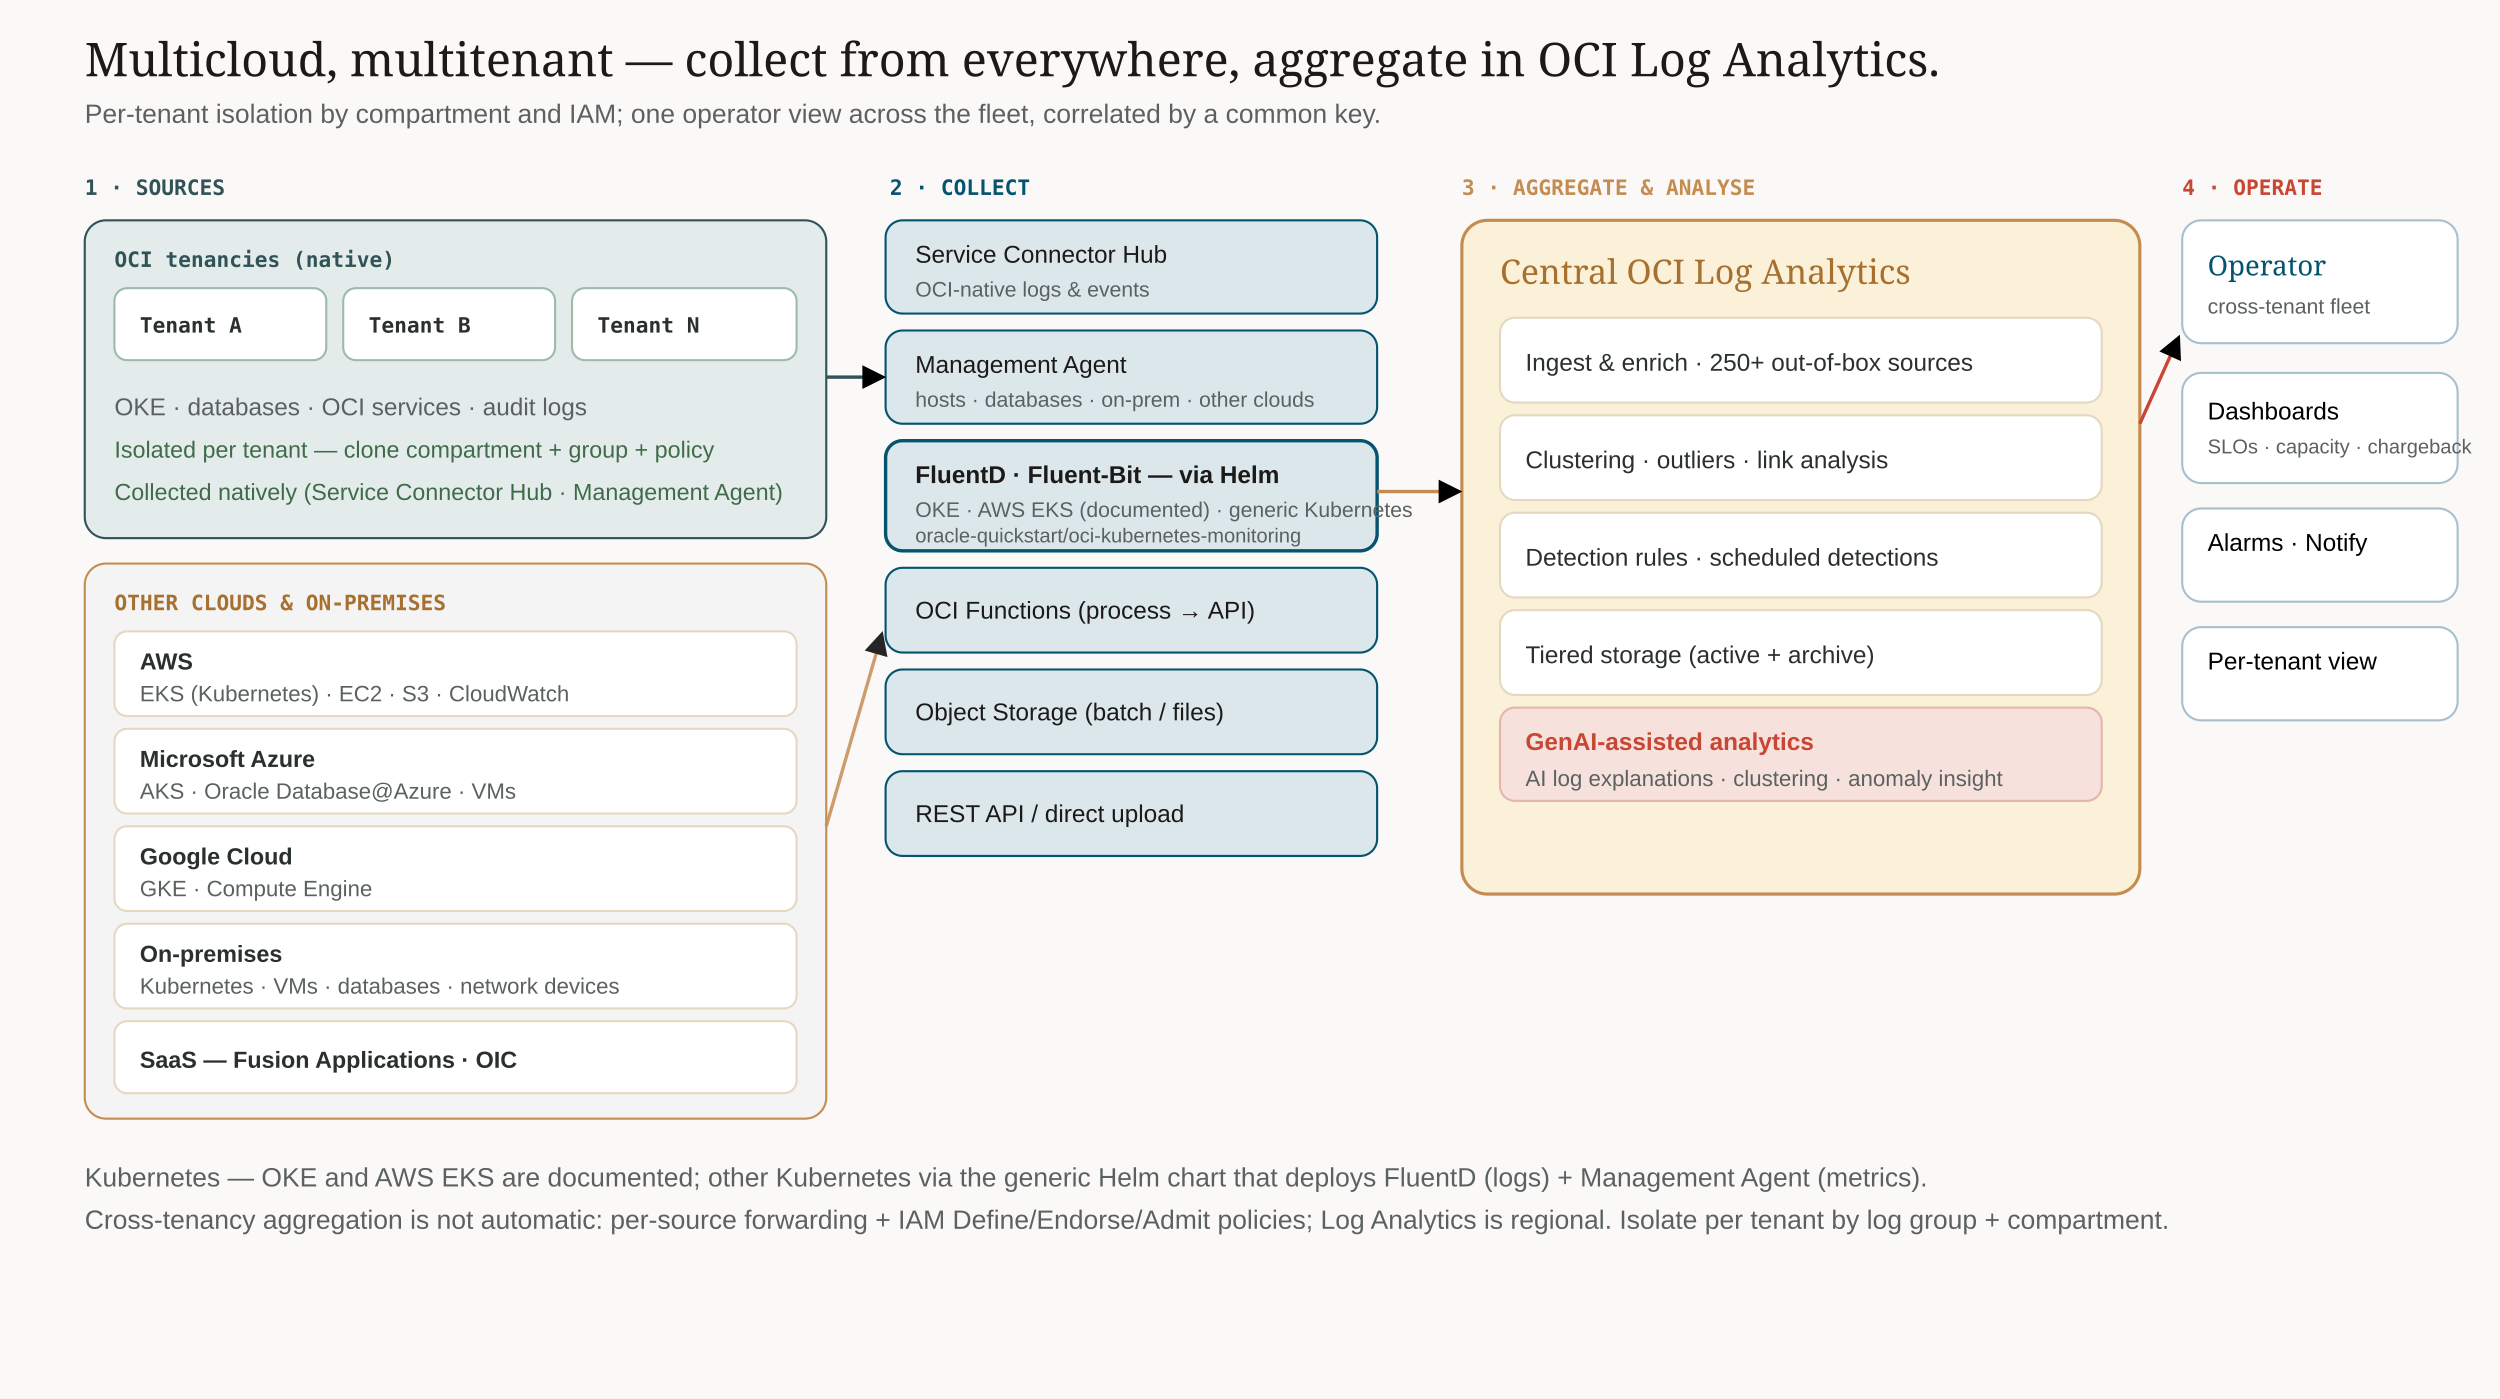
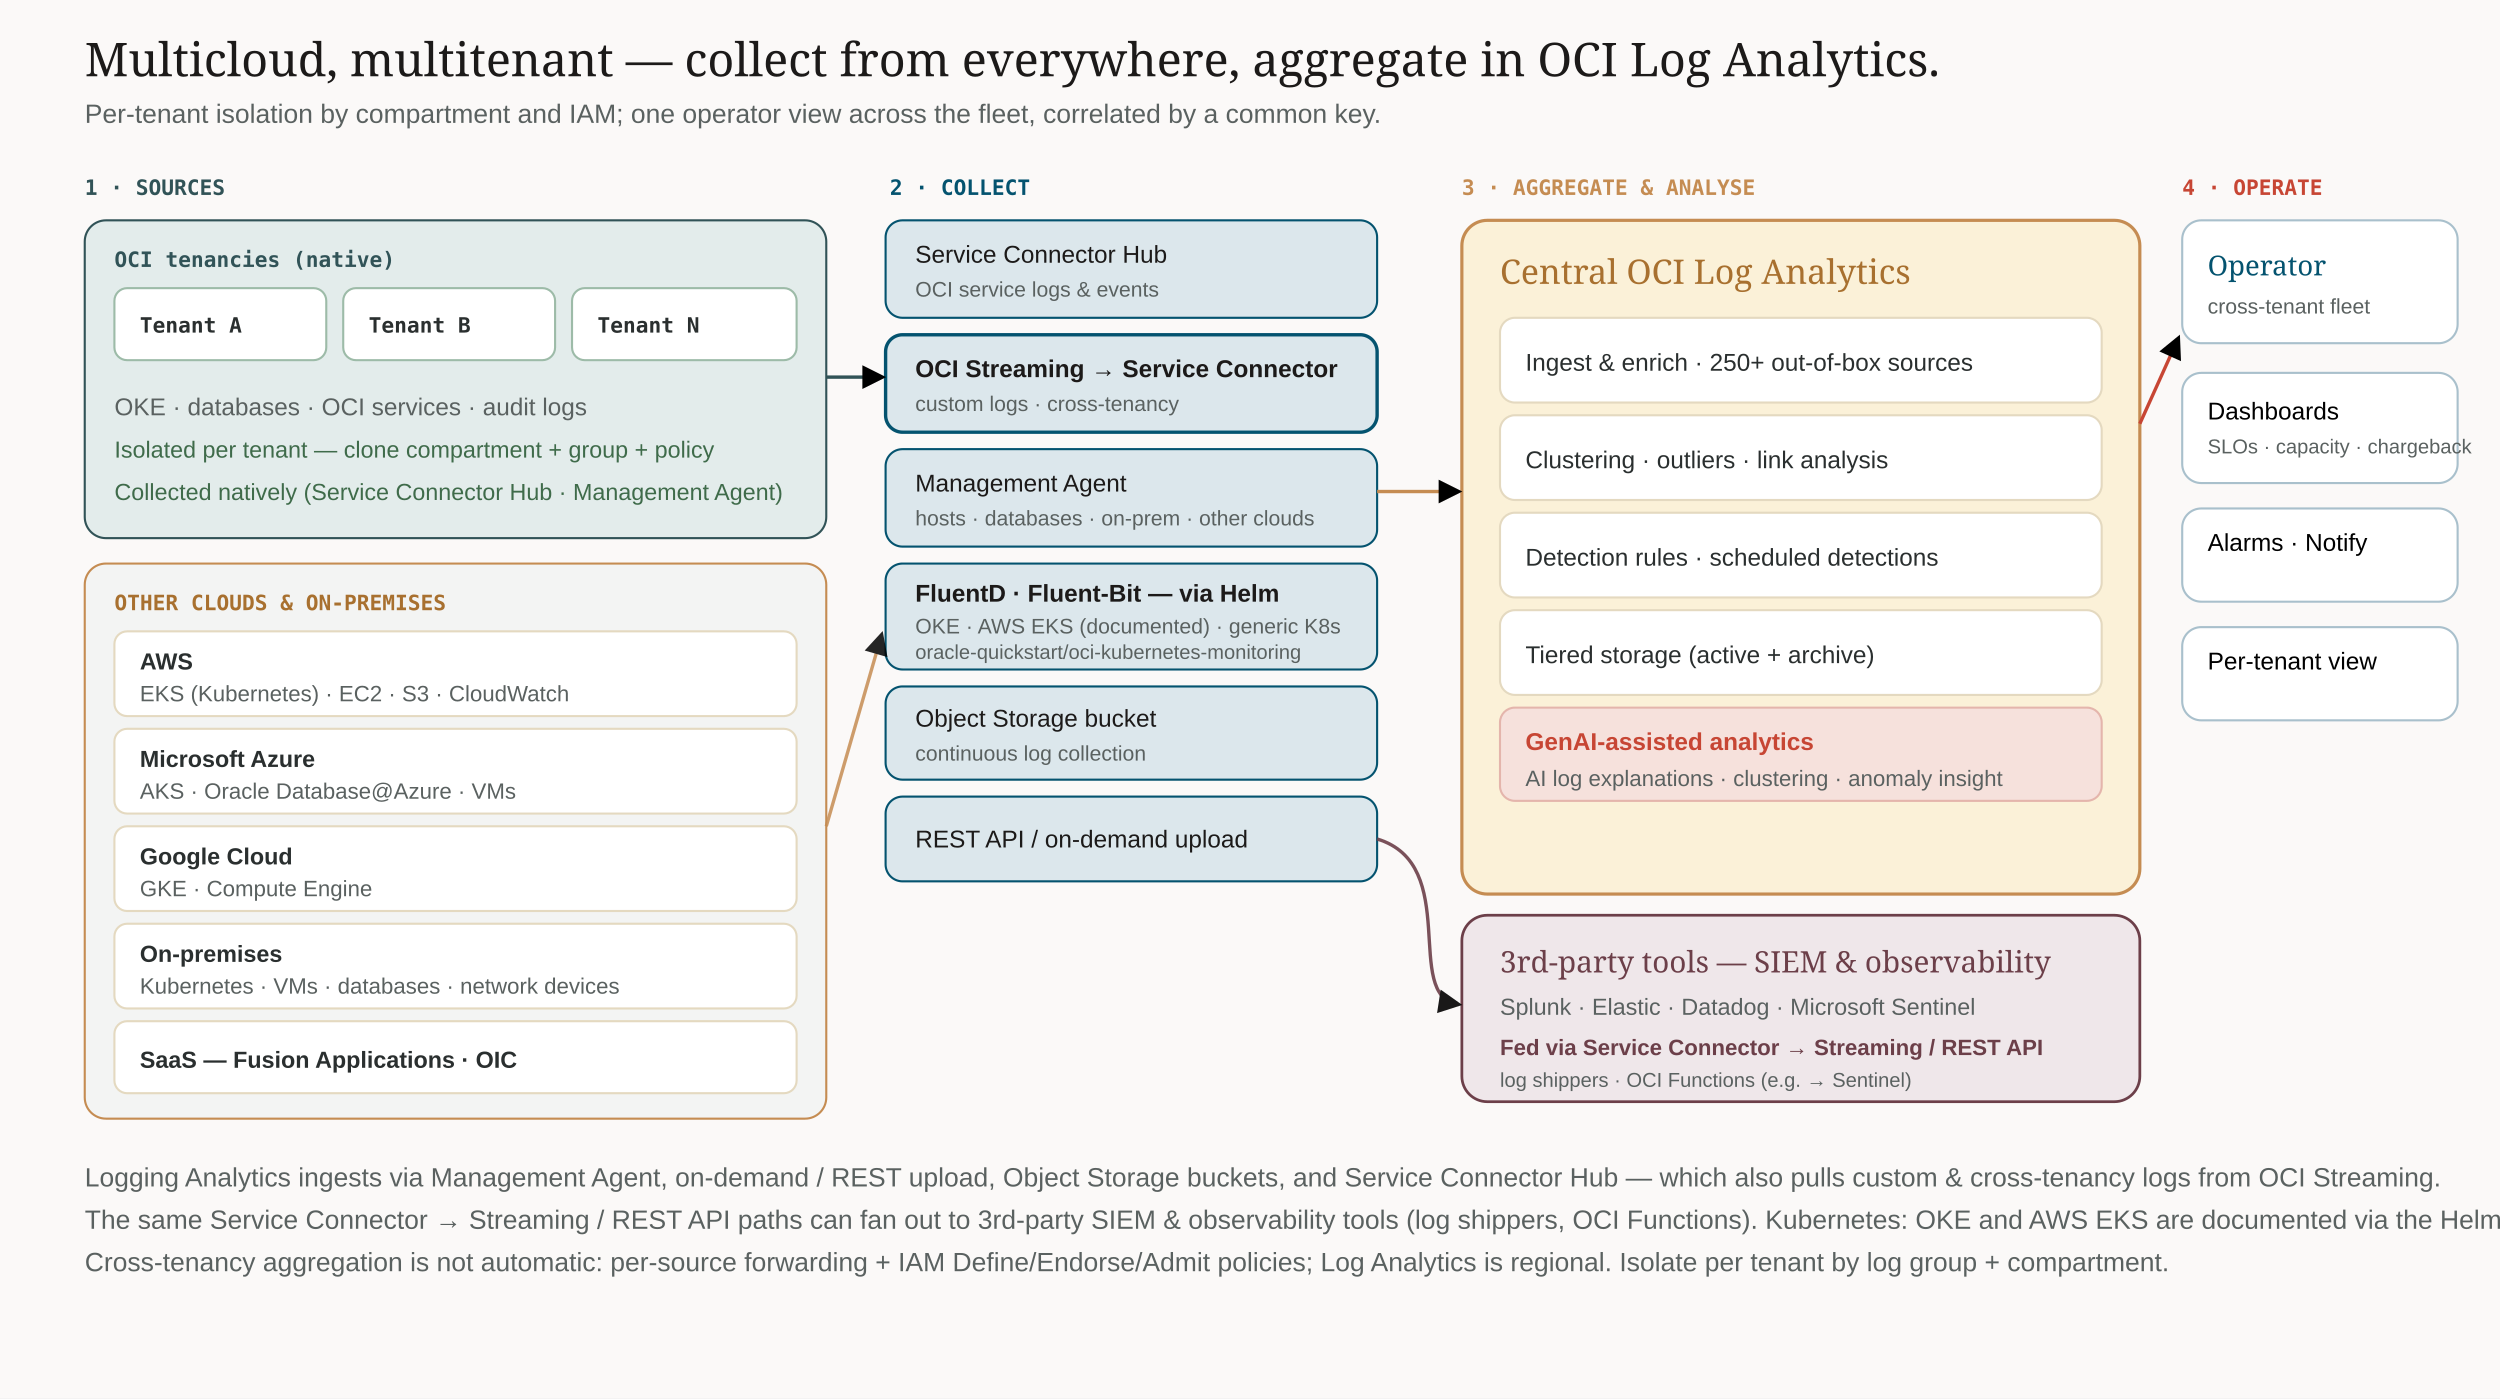
- <svg xmlns="http://www.w3.org/2000/svg" viewBox="0 0 1180 660" font-family="Figtree, Arial, sans-serif" role="img" aria-label="Multitenant, multicloud observability at scale. OCI tenancies (Tenant A, B, N — OKE, databases, OCI services, audit logs) and other clouds and on-premises (AWS with EKS, Microsoft Azure with AKS and Oracle Database@Azure, Google Cloud with GKE, on-premises Kubernetes, VMs and databases, and Fusion SaaS and OIC) are collected via Service Connector Hub, Management Agent, FluentD and Fluent-Bit deployed by Helm, OCI Functions, Object Storage, and the REST API or direct upload, aggregated into a central OCI Log Analytics with 250-plus out-of-the-box sources, clustering, link analysis, detection rules, tiered storage and GenAI-assisted analytics, then surfaced to an operator cross-tenant fleet view, dashboards, alarms and per-tenant views. Cross-tenancy aggregation is not automatic: it relies on per-source forwarding and IAM Define, Endorse and Admit policies, and Log Analytics is regional, with per-tenant isolation by log group and compartment.">
+ <svg xmlns="http://www.w3.org/2000/svg" viewBox="0 0 1180 660" font-family="Figtree, Arial, sans-serif" role="img" aria-label="Multitenant, multicloud observability at scale. OCI tenancies (Tenant A, B, N — OKE, databases, OCI services, audit logs) and other clouds and on-premises (AWS with EKS, Microsoft Azure with AKS and Oracle Database@Azure, Google Cloud with GKE, on-premises Kubernetes, VMs and databases, and Fusion SaaS and OIC) are collected via Service Connector Hub, OCI Streaming through Service Connector for custom and cross-tenancy logs, Management Agent, FluentD and Fluent-Bit deployed by Helm, Object Storage buckets for continuous collection, and the REST API or on-demand upload, aggregated into a central OCI Log Analytics with 250-plus out-of-the-box sources, clustering, link analysis, detection rules, tiered storage and GenAI-assisted analytics. The same Service Connector, Streaming and REST API paths can also feed 3rd-party SIEM and observability tools such as Splunk, Elastic, Datadog and Microsoft Sentinel via log shippers or OCI Functions. Data is then surfaced to an operator cross-tenant fleet view, dashboards, alarms and per-tenant views. Cross-tenancy aggregation is not automatic: it relies on per-source forwarding and IAM Define, Endorse and Admit policies, and Log Analytics is regional, with per-tenant isolation by log group and compartment.">
  <defs>
    <marker id="m" viewBox="0 0 10 10" refX="8" refY="5" markerWidth="7" markerHeight="7" orient="auto-start-reverse">
      <path d="M0 0 L10 5 L0 10 z" fill="currentColor" />
    </marker>
    <style>.t{font-family:Georgia,serif}.mut{fill:#5A6160}.mono{font-family:'JetBrains Mono',monospace;font-size:10px}</style>
  </defs>
  <rect width="1180" height="660" fill="#FBF9F8" />
  <text class="t" x="40" y="36" font-size="22" fill="#1C1A19">Multicloud, multitenant — collect from everywhere, aggregate in OCI Log Analytics.</text>
  <text x="40" y="58" font-size="12.5" class="mut">Per-tenant isolation by compartment and IAM; one operator view across the fleet, correlated by a common key.</text>
  <text class="mono" x="40" y="92" fill="#315357" font-weight="700">1 · SOURCES</text>
  <text class="mono" x="420" y="92" fill="#04536F" font-weight="700">2 · COLLECT</text>
  <text class="mono" x="690" y="92" fill="#C58C52" font-weight="700">3 · AGGREGATE &amp; ANALYSE</text>
  <text class="mono" x="1030" y="92" fill="#C74634" font-weight="700">4 · OPERATE</text>
  <g transform="translate(40,104)">
    <rect width="350" height="150" rx="10" fill="#E3ECEB" stroke="#315357" />
    <text class="mono" x="14" y="22" fill="#315357" font-weight="700">OCI tenancies (native)</text>
    <g font-size="10.5" fill="#2A2F2F">
      <g transform="translate(14,32)">
        <rect width="100" height="34" rx="6" fill="#fff" stroke="#9DBBA8" />
        <text x="12" y="21" class="mono" font-weight="700">Tenant A</text>
      </g>
      <g transform="translate(122,32)">
        <rect width="100" height="34" rx="6" fill="#fff" stroke="#9DBBA8" />
        <text x="12" y="21" class="mono" font-weight="700">Tenant B</text>
      </g>
      <g transform="translate(230,32)">
        <rect width="106" height="34" rx="6" fill="#fff" stroke="#9DBBA8" />
        <text x="12" y="21" class="mono" font-weight="700">Tenant N</text>
      </g>
    </g>
    <text x="14" y="92" font-size="11.5" class="mut">OKE · databases · OCI services · audit logs</text>
    <text x="14" y="112" font-size="11" fill="#3F6B4A">Isolated per tenant — clone compartment + group + policy</text>
    <text x="14" y="132" font-size="11" fill="#3F6B4A">Collected natively (Service Connector Hub · Management Agent)</text>
  </g>
  <g transform="translate(40,266)">
    <rect width="350" height="262" rx="10" fill="#F3F4F3" stroke="#C58C52" />
    <text class="mono" x="14" y="22" fill="#A8702F" font-weight="700">OTHER CLOUDS &amp; ON-PREMISES</text>
    <g font-size="11" fill="#2A2F2F">
      <g transform="translate(14,32)">
        <rect width="322" height="40" rx="6" fill="#fff" stroke="#E4D9C0" />
        <text x="12" y="18" font-weight="700">AWS</text>
        <text x="12" y="33" class="mut" font-size="10.5">EKS (Kubernetes) · EC2 · S3 · CloudWatch</text>
      </g>
      <g transform="translate(14,78)">
        <rect width="322" height="40" rx="6" fill="#fff" stroke="#E4D9C0" />
        <text x="12" y="18" font-weight="700">Microsoft Azure</text>
        <text x="12" y="33" class="mut" font-size="10.5">AKS · Oracle Database@Azure · VMs</text>
      </g>
      <g transform="translate(14,124)">
        <rect width="322" height="40" rx="6" fill="#fff" stroke="#E4D9C0" />
        <text x="12" y="18" font-weight="700">Google Cloud</text>
        <text x="12" y="33" class="mut" font-size="10.5">GKE · Compute Engine</text>
      </g>
      <g transform="translate(14,170)">
        <rect width="322" height="40" rx="6" fill="#fff" stroke="#E4D9C0" />
        <text x="12" y="18" font-weight="700">On-premises</text>
        <text x="12" y="33" class="mut" font-size="10.5">Kubernetes · VMs · databases · network devices</text>
      </g>
      <g transform="translate(14,216)">
        <rect width="322" height="34" rx="6" fill="#fff" stroke="#E4D9C0" />
        <text x="12" y="22" font-weight="700">SaaS — Fusion Applications · OIC</text>
      </g>
    </g>
  </g>
  <g font-size="11.5" fill="#1C1A19">
    <g transform="translate(418,104)">
-       <rect width="232" height="44" rx="8" fill="#DCE7EC" stroke="#04536F" />
+       <rect width="232" height="46" rx="8" fill="#DCE7EC" stroke="#04536F" />
      <text x="14" y="20">Service Connector Hub</text>
-       <text x="14" y="36" class="mut" font-size="10">OCI-native logs &amp; events</text>
+       <text x="14" y="36" class="mut" font-size="10">OCI service logs &amp; events</text>
    </g>
-     <g transform="translate(418,156)">
-       <rect width="232" height="44" rx="8" fill="#DCE7EC" stroke="#04536F" />
+     <g transform="translate(418,158)">
+       <rect width="232" height="46" rx="8" fill="#DCE7EC" stroke="#04536F" stroke-width="1.6" />
+       <text x="14" y="20" font-weight="600">OCI Streaming → Service Connector</text>
+       <text x="14" y="36" class="mut" font-size="10">custom logs · cross-tenancy</text>
+     </g>
+     <g transform="translate(418,212)">
+       <rect width="232" height="46" rx="8" fill="#DCE7EC" stroke="#04536F" />
      <text x="14" y="20">Management Agent</text>
      <text x="14" y="36" class="mut" font-size="10">hosts · databases · on-prem · other clouds</text>
    </g>
-     <g transform="translate(418,208)">
-       <rect width="232" height="52" rx="8" fill="#DCE7EC" stroke="#04536F" stroke-width="1.6" />
-       <text x="14" y="20" font-weight="600">FluentD · Fluent-Bit — via Helm</text>
-       <text x="14" y="36" class="mut" font-size="10">OKE · AWS EKS (documented) · generic Kubernetes</text>
-       <text x="14" y="48" class="mut" font-size="9.5">oracle-quickstart/oci-kubernetes-monitoring</text>
+     <g transform="translate(418,266)">
+       <rect width="232" height="50" rx="8" fill="#DCE7EC" stroke="#04536F" />
+       <text x="14" y="18" font-weight="600">FluentD · Fluent-Bit — via Helm</text>
+       <text x="14" y="33" class="mut" font-size="10">OKE · AWS EKS (documented) · generic K8s</text>
+       <text x="14" y="45" class="mut" font-size="9.5">oracle-quickstart/oci-kubernetes-monitoring</text>
    </g>
-     <g transform="translate(418,268)">
+     <g transform="translate(418,324)">
+       <rect width="232" height="44" rx="8" fill="#DCE7EC" stroke="#04536F" />
+       <text x="14" y="19">Object Storage bucket</text>
+       <text x="14" y="35" class="mut" font-size="10">continuous log collection</text>
+     </g>
+     <g transform="translate(418,376)">
      <rect width="232" height="40" rx="8" fill="#DCE7EC" stroke="#04536F" />
-       <text x="14" y="24">OCI Functions (process → API)</text>
-     </g>
-     <g transform="translate(418,316)">
-       <rect width="232" height="40" rx="8" fill="#DCE7EC" stroke="#04536F" />
-       <text x="14" y="24">Object Storage (batch / files)</text>
-     </g>
-     <g transform="translate(418,364)">
-       <rect width="232" height="40" rx="8" fill="#DCE7EC" stroke="#04536F" />
-       <text x="14" y="24">REST API / direct upload</text>
+       <text x="14" y="24">REST API / on-demand upload</text>
    </g>
  </g>
  <g transform="translate(690,104)">
    <rect width="320" height="318" rx="12" fill="#FBF1D8" stroke="#C58C52" stroke-width="1.5" />
    <text class="t" x="18" y="30" font-size="16" fill="#A8702F">Central OCI Log Analytics</text>
    <g font-size="11.5" fill="#2A2F2F">
      <g transform="translate(18,46)">
        <rect width="284" height="40" rx="7" fill="#fff" stroke="#E4D9C0" />
        <text x="12" y="25">Ingest &amp; enrich · 250+ out-of-box sources</text>
      </g>
      <g transform="translate(18,92)">
        <rect width="284" height="40" rx="7" fill="#fff" stroke="#E4D9C0" />
        <text x="12" y="25">Clustering · outliers · link analysis</text>
      </g>
      <g transform="translate(18,138)">
        <rect width="284" height="40" rx="7" fill="#fff" stroke="#E4D9C0" />
        <text x="12" y="25">Detection rules · scheduled detections</text>
      </g>
      <g transform="translate(18,184)">
        <rect width="284" height="40" rx="7" fill="#fff" stroke="#E4D9C0" />
        <text x="12" y="25">Tiered storage (active + archive)</text>
      </g>
      <g transform="translate(18,230)">
        <rect width="284" height="44" rx="7" fill="#F6E1DC" stroke="#E4B5AC" />
        <text x="12" y="20" fill="#C74634" font-weight="700">GenAI-assisted analytics</text>
        <text x="12" y="37" font-size="10.5" class="mut">AI log explanations · clustering · anomaly insight</text>
      </g>
    </g>
  </g>
+   <g transform="translate(690,432)">
+     <rect width="320" height="88" rx="12" fill="#EFE7EA" stroke="#6C3F49" stroke-width="1.3" />
+     <text class="t" x="18" y="27" font-size="14" fill="#6C3F49">3rd-party tools — SIEM &amp; observability</text>
+     <text x="18" y="47" font-size="11" class="mut">Splunk · Elastic · Datadog · Microsoft Sentinel</text>
+     <text x="18" y="66" font-size="10.5" fill="#6C3F49" font-weight="600">Fed via Service Connector → Streaming / REST API</text>
+     <text x="18" y="81" font-size="9.5" class="mut">log shippers · OCI Functions (e.g. → Sentinel)</text>
+   </g>
  <g transform="translate(1030,104)">
    <g transform="translate(0,0)">
      <rect width="130" height="58" rx="9" fill="#fff" stroke="#A9C0CC" />
      <text class="t" x="12" y="26" font-size="13" fill="#04536F">Operator</text>
      <text x="12" y="44" font-size="10" class="mut">cross-tenant fleet</text>
    </g>
    <g transform="translate(0,72)">
      <rect width="130" height="52" rx="9" fill="#fff" stroke="#A9C0CC" />
      <text x="12" y="22" font-size="11.5">Dashboards</text>
      <text x="12" y="38" font-size="9.5" class="mut">SLOs · capacity · chargeback</text>
    </g>
    <g transform="translate(0,136)">
      <rect width="130" height="44" rx="9" fill="#fff" stroke="#A9C0CC" />
      <text x="12" y="20" font-size="11.5">Alarms · Notify</text>
    </g>
    <g transform="translate(0,192)">
      <rect width="130" height="44" rx="9" fill="#fff" stroke="#A9C0CC" />
      <text x="12" y="20" font-size="11.5">Per-tenant view</text>
    </g>
  </g>
  <g fill="none" stroke-width="1.6">
    <path d="M390 178 L416 178" stroke="#315357" marker-end="url(#m)" color="#315357" />
    <path d="M390 390 L416 300" stroke="#C58C52" marker-end="url(#m)" color="#C58C52" opacity=".85" />
    <path d="M650 232 L688 232" stroke="#C58C52" marker-end="url(#m)" color="#C58C52" />
+     <path d="M650 396 C 690 408, 662 470, 688 474" stroke="#6C3F49" marker-end="url(#m)" color="#6C3F49" opacity=".9" />
    <path d="M1010 200 L1028 160" stroke="#C74634" marker-end="url(#m)" color="#C74634" />
  </g>
-   <text x="40" y="560" font-size="12.5" class="mut">Kubernetes — OKE and AWS EKS are documented; other Kubernetes via the generic Helm chart that deploys FluentD (logs) + Management Agent (metrics).</text>
-   <text x="40" y="580" font-size="12.5" class="mut">Cross-tenancy aggregation is not automatic: per-source forwarding + IAM Define/Endorse/Admit policies; Log Analytics is regional. Isolate per tenant by log group + compartment.</text>
+   <text x="40" y="560" font-size="12.5" class="mut">Logging Analytics ingests via Management Agent, on-demand / REST upload, Object Storage buckets, and Service Connector Hub — which also pulls custom &amp; cross-tenancy logs from OCI Streaming.</text>
+   <text x="40" y="580" font-size="12.5" class="mut">The same Service Connector → Streaming / REST API paths can fan out to 3rd-party SIEM &amp; observability tools (log shippers, OCI Functions). Kubernetes: OKE and AWS EKS are documented via the Helm chart.</text>
+   <text x="40" y="600" font-size="12.5" class="mut">Cross-tenancy aggregation is not automatic: per-source forwarding + IAM Define/Endorse/Admit policies; Log Analytics is regional. Isolate per tenant by log group + compartment.</text>
</svg>
